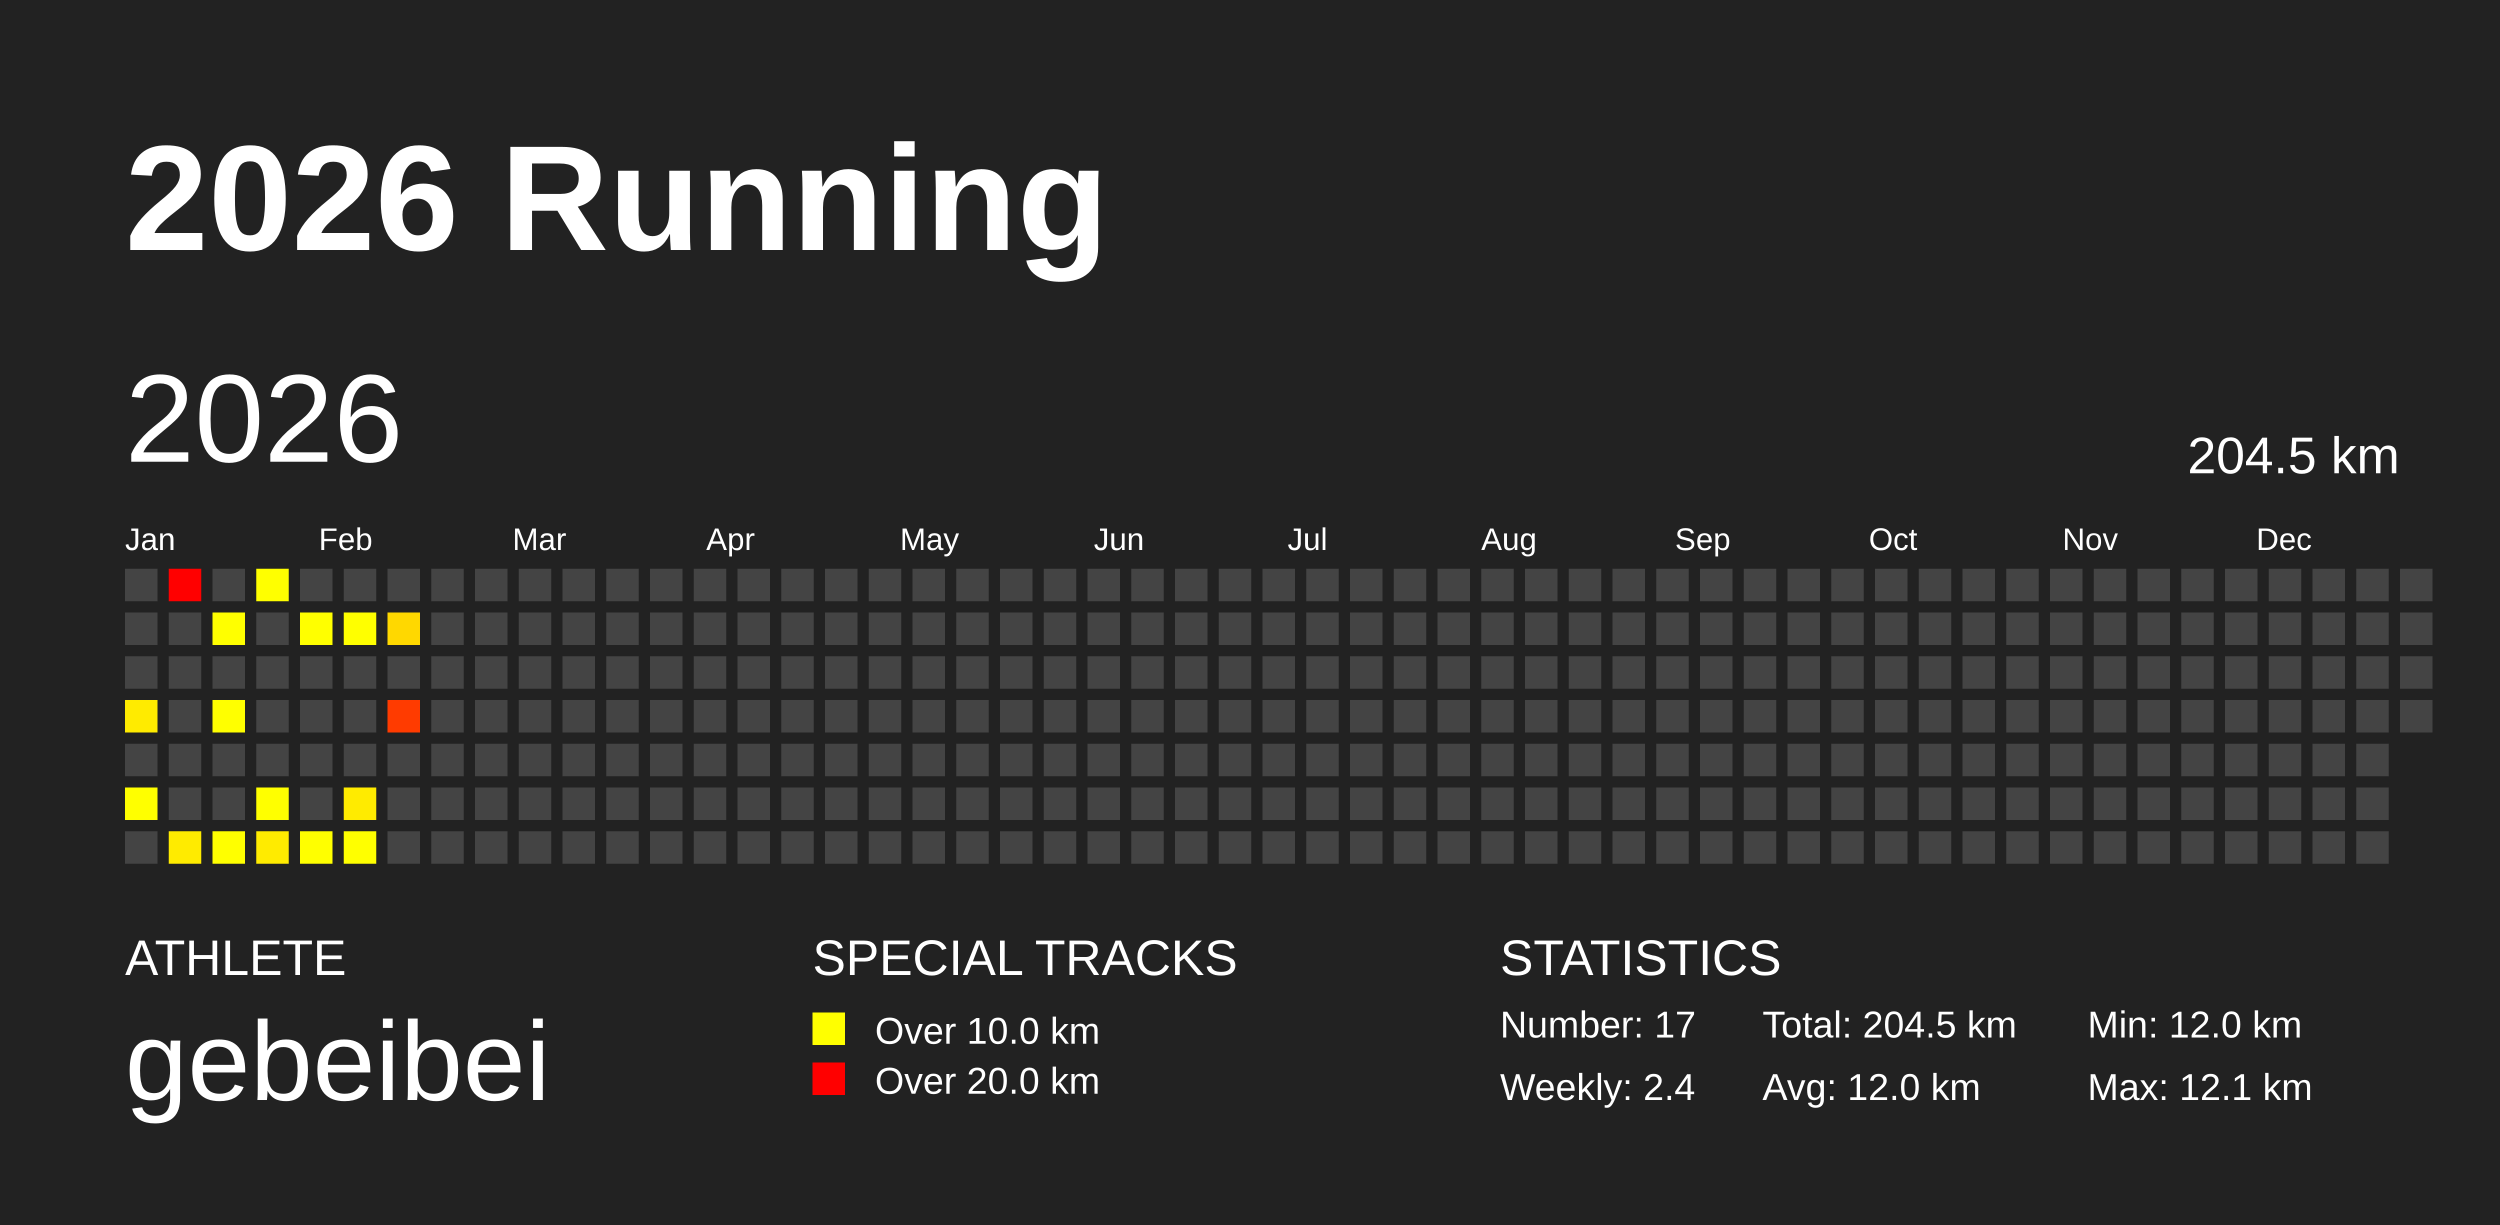
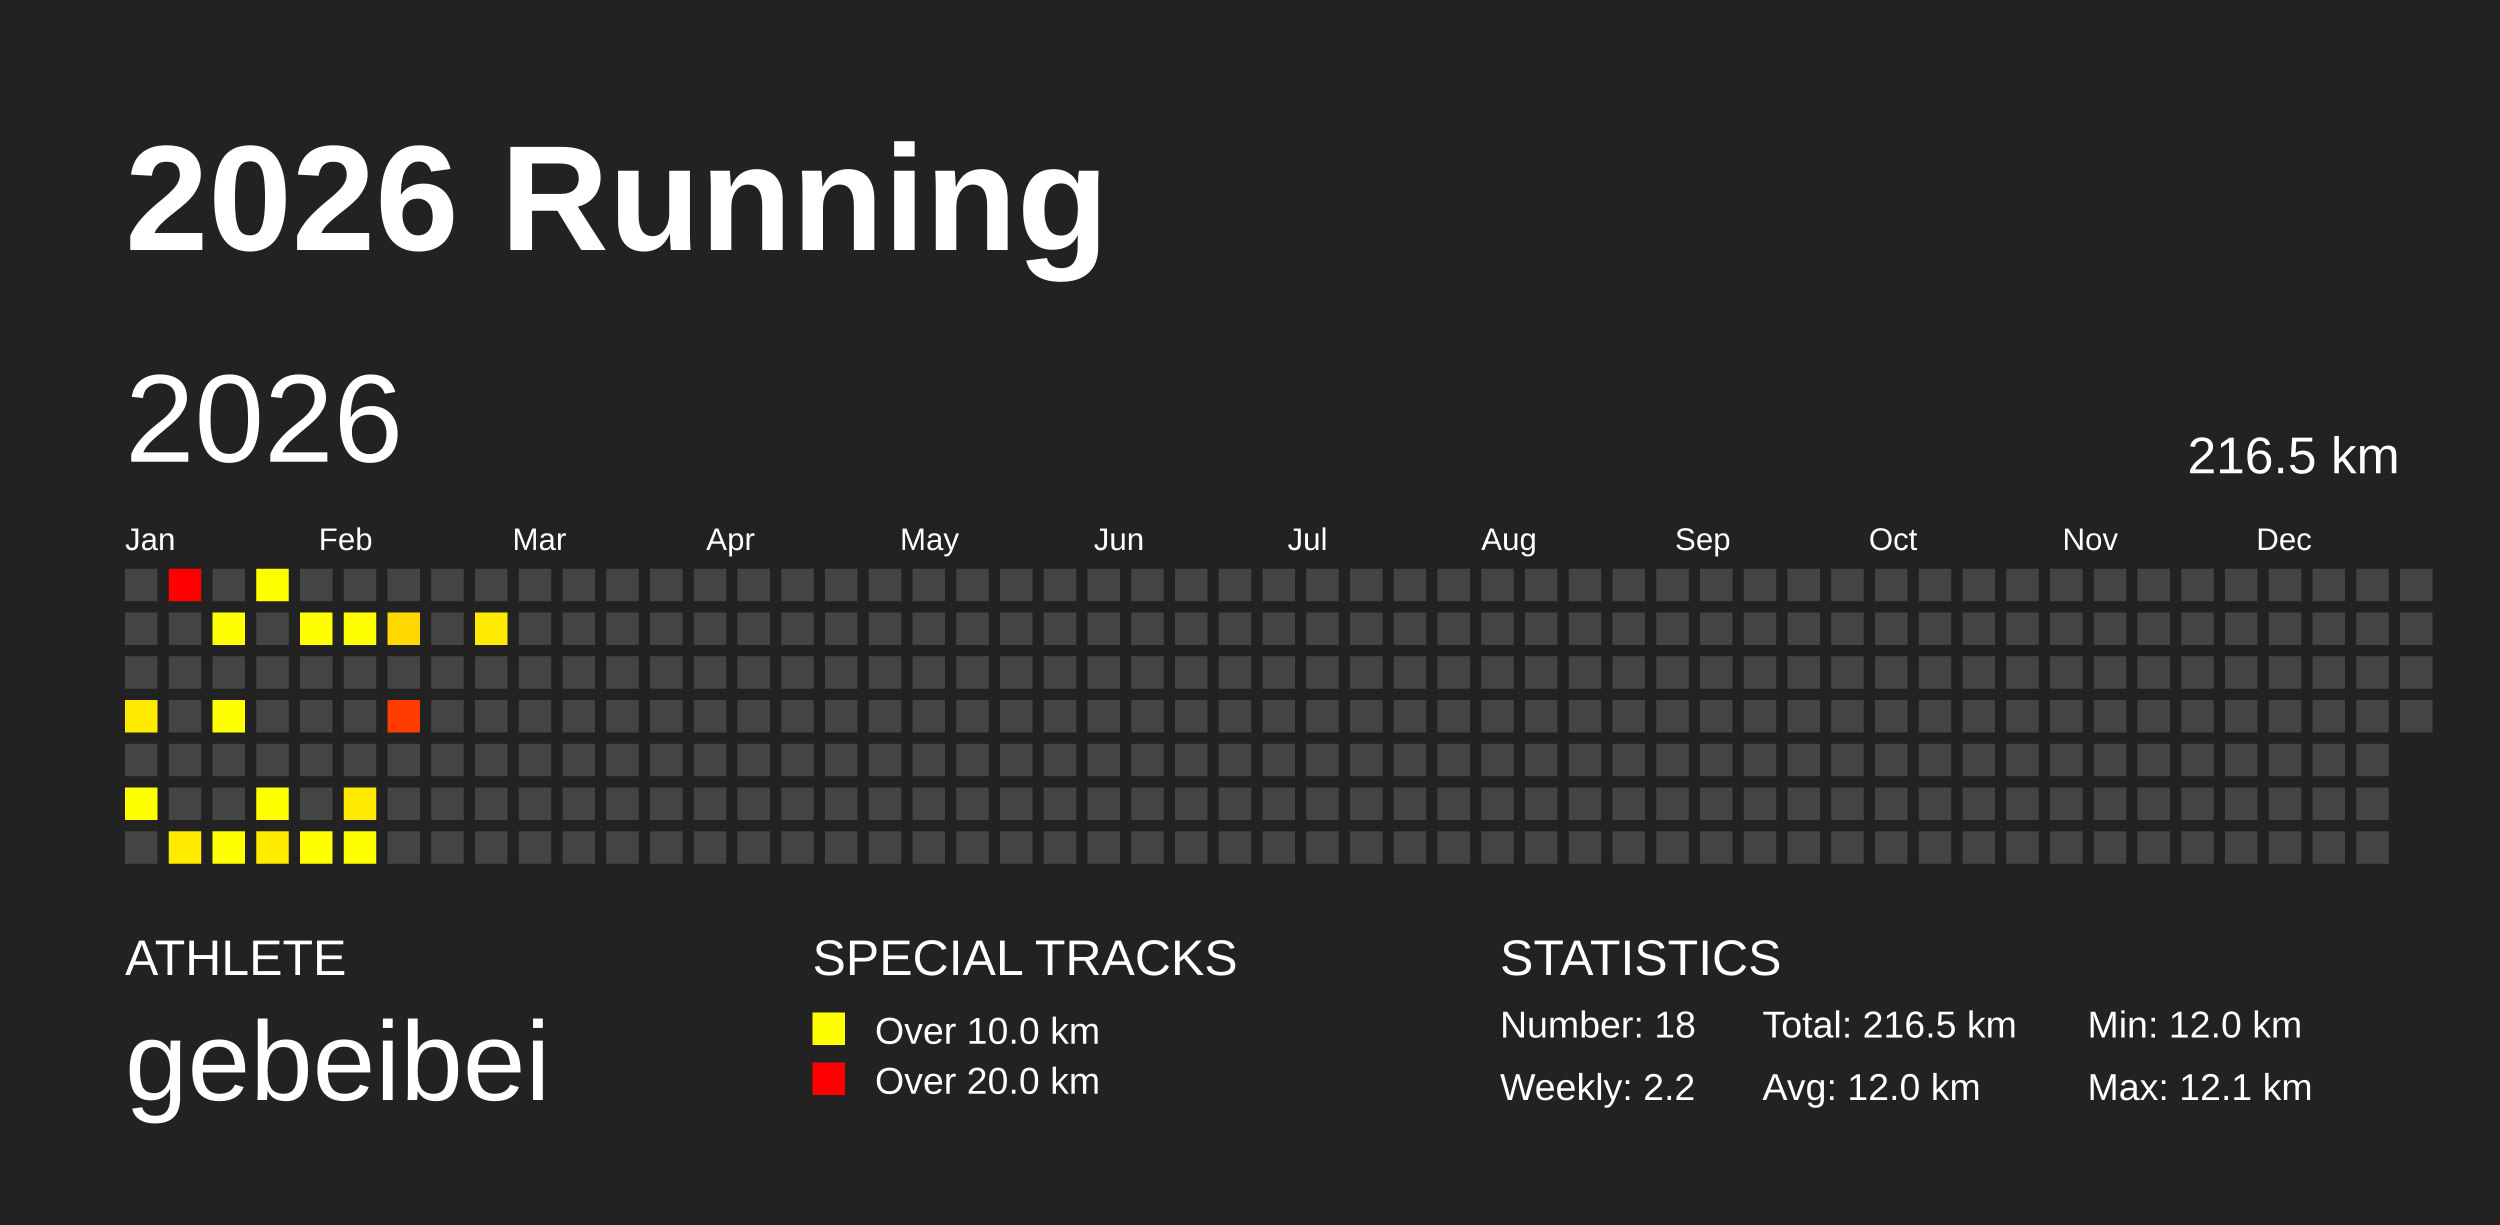
<svg xmlns="http://www.w3.org/2000/svg" baseProfile="full" height="98mm" version="1.1" viewBox="0,0,200,98" width="200mm">
  <defs />
  <rect fill="#222222" height="98" width="200" x="0" y="0" />
  <text fill="#FFFFFF" style="font-size:12px; font-family:Arial; font-weight:bold;" x="10" y="20">2026 Running</text>
  <text fill="#FFFFFF" style="font-size:4px; font-family:Arial" x="10" y="78">ATHLETE</text>
  <text fill="#FFFFFF" style="font-size:9px; font-family:Arial" x="10" y="88">gebeibei</text>
  <text fill="#FFFFFF" style="font-size:4px; font-family:Arial" x="65" y="78">SPECIAL TRACKS</text>
  <rect fill="yellow" height="2.6" width="2.6" x="65" y="81" />
  <text fill="#FFFFFF" style="font-size:3px; font-family:Arial" x="70" y="83.5">Over 10.0 km</text>
  <rect fill="red" height="2.6" width="2.6" x="65" y="85" />
  <text fill="#FFFFFF" style="font-size:3px; font-family:Arial" x="70" y="87.5">Over 20.0 km</text>
  <text fill="#FFFFFF" style="font-size:4px; font-family:Arial" x="120" y="78">STATISTICS</text>
-   <text fill="#FFFFFF" style="font-size:3px; font-family:Arial" x="120" y="83">Number: 17</text>
-   <text fill="#FFFFFF" style="font-size:3px; font-family:Arial" x="120" y="88">Weekly: 2.4</text>
-   <text fill="#FFFFFF" style="font-size:3px; font-family:Arial" x="141" y="83">Total: 204.5 km</text>
+   <text fill="#FFFFFF" style="font-size:3px; font-family:Arial" x="120" y="83">Number: 18</text>
+   <text fill="#FFFFFF" style="font-size:3px; font-family:Arial" x="120" y="88">Weekly: 2.2</text>
+   <text fill="#FFFFFF" style="font-size:3px; font-family:Arial" x="141" y="83">Total: 216.5 km</text>
  <text fill="#FFFFFF" style="font-size:3px; font-family:Arial" x="141" y="88">Avg: 12.0 km</text>
  <text fill="#FFFFFF" style="font-size:3px; font-family:Arial" x="167" y="83">Min: 12.0 km</text>
  <text fill="#FFFFFF" style="font-size:3px; font-family:Arial" x="167" y="88">Max: 12.1 km</text>
  <text dominant-baseline="hanging" fill="#FFFFFF" style="font-size:10.0px; font-family:Arial;" x="10" y="30">2026</text>
-   <text dominant-baseline="hanging" fill="#FFFFFF" style="font-size:4.125px; font-family:Arial;" x="175" y="35">204.5 km</text>
+   <text dominant-baseline="hanging" fill="#FFFFFF" style="font-size:4.125px; font-family:Arial;" x="175" y="35">216.5 km</text>
  <text fill="#FFFFFF" style="font-size:2.5px; font-family:Arial" x="10.0" y="44">Jan</text>
  <text fill="#FFFFFF" style="font-size:2.5px; font-family:Arial" x="25.5" y="44">Feb</text>
  <text fill="#FFFFFF" style="font-size:2.5px; font-family:Arial" x="41.0" y="44">Mar</text>
  <text fill="#FFFFFF" style="font-size:2.5px; font-family:Arial" x="56.5" y="44">Apr</text>
  <text fill="#FFFFFF" style="font-size:2.5px; font-family:Arial" x="72.0" y="44">May</text>
  <text fill="#FFFFFF" style="font-size:2.5px; font-family:Arial" x="87.5" y="44">Jun</text>
  <text fill="#FFFFFF" style="font-size:2.5px; font-family:Arial" x="103.0" y="44">Jul</text>
  <text fill="#FFFFFF" style="font-size:2.5px; font-family:Arial" x="118.5" y="44">Aug</text>
  <text fill="#FFFFFF" style="font-size:2.5px; font-family:Arial" x="134.0" y="44">Sep</text>
  <text fill="#FFFFFF" style="font-size:2.5px; font-family:Arial" x="149.5" y="44">Oct</text>
  <text fill="#FFFFFF" style="font-size:2.5px; font-family:Arial" x="165.0" y="44">Nov</text>
  <text fill="#FFFFFF" style="font-size:2.5px; font-family:Arial" x="180.5" y="44">Dec</text>
  <rect fill="#444444" height="2.6" width="2.6" x="10.0" y="45.5" />
  <rect fill="#444444" height="2.6" width="2.6" x="10.0" y="49.0" />
  <rect fill="#444444" height="2.6" width="2.6" x="10.0" y="52.5" />
  <rect fill="#ffeb00" height="2.6" width="2.6" x="10.0" y="56.0" />
  <rect fill="#444444" height="2.6" width="2.6" x="10.0" y="59.5" />
  <rect fill="#ffff00" height="2.6" width="2.6" x="10.0" y="63.0" />
  <rect fill="#444444" height="2.6" width="2.6" x="10.0" y="66.5" />
  <rect fill="#ff0000" height="2.6" width="2.6" x="13.5" y="45.5" />
  <rect fill="#444444" height="2.6" width="2.6" x="13.5" y="49.0" />
  <rect fill="#444444" height="2.6" width="2.6" x="13.5" y="52.5" />
  <rect fill="#444444" height="2.6" width="2.6" x="13.5" y="56.0" />
  <rect fill="#444444" height="2.6" width="2.6" x="13.5" y="59.5" />
  <rect fill="#444444" height="2.6" width="2.6" x="13.5" y="63.0" />
  <rect fill="#ffeb00" height="2.6" width="2.6" x="13.5" y="66.5" />
  <rect fill="#444444" height="2.6" width="2.6" x="17.0" y="45.5" />
  <rect fill="#ffff00" height="2.6" width="2.6" x="17.0" y="49.0" />
  <rect fill="#444444" height="2.6" width="2.6" x="17.0" y="52.5" />
  <rect fill="#ffff00" height="2.6" width="2.6" x="17.0" y="56.0" />
  <rect fill="#444444" height="2.6" width="2.6" x="17.0" y="59.5" />
  <rect fill="#444444" height="2.6" width="2.6" x="17.0" y="63.0" />
  <rect fill="#ffff00" height="2.6" width="2.6" x="17.0" y="66.5" />
  <rect fill="#ffff00" height="2.6" width="2.6" x="20.5" y="45.5" />
  <rect fill="#444444" height="2.6" width="2.6" x="20.5" y="49.0" />
  <rect fill="#444444" height="2.6" width="2.6" x="20.5" y="52.5" />
  <rect fill="#444444" height="2.6" width="2.6" x="20.5" y="56.0" />
  <rect fill="#444444" height="2.6" width="2.6" x="20.5" y="59.5" />
  <rect fill="#ffff00" height="2.6" width="2.6" x="20.5" y="63.0" />
  <rect fill="#ffeb00" height="2.6" width="2.6" x="20.5" y="66.5" />
  <rect fill="#444444" height="2.6" width="2.6" x="24.0" y="45.5" />
  <rect fill="#ffff00" height="2.6" width="2.6" x="24.0" y="49.0" />
  <rect fill="#444444" height="2.6" width="2.6" x="24.0" y="52.5" />
  <rect fill="#444444" height="2.6" width="2.6" x="24.0" y="56.0" />
  <rect fill="#444444" height="2.6" width="2.6" x="24.0" y="59.5" />
  <rect fill="#444444" height="2.6" width="2.6" x="24.0" y="63.0" />
  <rect fill="#ffff00" height="2.6" width="2.6" x="24.0" y="66.5" />
  <rect fill="#444444" height="2.6" width="2.6" x="27.5" y="45.5" />
  <rect fill="#ffff00" height="2.6" width="2.6" x="27.5" y="49.0" />
  <rect fill="#444444" height="2.6" width="2.6" x="27.5" y="52.5" />
  <rect fill="#444444" height="2.6" width="2.6" x="27.5" y="56.0" />
  <rect fill="#444444" height="2.6" width="2.6" x="27.5" y="59.5" />
  <rect fill="#ffeb00" height="2.6" width="2.6" x="27.5" y="63.0" />
  <rect fill="#ffff00" height="2.6" width="2.6" x="27.5" y="66.5" />
  <rect fill="#444444" height="2.6" width="2.6" x="31.0" y="45.5" />
  <rect fill="#ffd800" height="2.6" width="2.6" x="31.0" y="49.0" />
  <rect fill="#444444" height="2.6" width="2.6" x="31.0" y="52.5" />
  <rect fill="#ff3b00" height="2.6" width="2.6" x="31.0" y="56.0" />
  <rect fill="#444444" height="2.6" width="2.6" x="31.0" y="59.5" />
  <rect fill="#444444" height="2.6" width="2.6" x="31.0" y="63.0" />
  <rect fill="#444444" height="2.6" width="2.6" x="31.0" y="66.5" />
  <rect fill="#444444" height="2.6" width="2.6" x="34.5" y="45.5" />
  <rect fill="#444444" height="2.6" width="2.6" x="34.5" y="49.0" />
  <rect fill="#444444" height="2.6" width="2.6" x="34.5" y="52.5" />
  <rect fill="#444444" height="2.6" width="2.6" x="34.5" y="56.0" />
  <rect fill="#444444" height="2.6" width="2.6" x="34.5" y="59.5" />
  <rect fill="#444444" height="2.6" width="2.6" x="34.5" y="63.0" />
  <rect fill="#444444" height="2.6" width="2.6" x="34.5" y="66.5" />
  <rect fill="#444444" height="2.6" width="2.6" x="38.0" y="45.5" />
-   <rect fill="#444444" height="2.6" width="2.6" x="38.0" y="49.0" />
+   <rect fill="#ffeb00" height="2.6" width="2.6" x="38.0" y="49.0" />
  <rect fill="#444444" height="2.6" width="2.6" x="38.0" y="52.5" />
  <rect fill="#444444" height="2.6" width="2.6" x="38.0" y="56.0" />
  <rect fill="#444444" height="2.6" width="2.6" x="38.0" y="59.5" />
  <rect fill="#444444" height="2.6" width="2.6" x="38.0" y="63.0" />
  <rect fill="#444444" height="2.6" width="2.6" x="38.0" y="66.5" />
  <rect fill="#444444" height="2.6" width="2.6" x="41.5" y="45.5" />
  <rect fill="#444444" height="2.6" width="2.6" x="41.5" y="49.0" />
  <rect fill="#444444" height="2.6" width="2.6" x="41.5" y="52.5" />
  <rect fill="#444444" height="2.6" width="2.6" x="41.5" y="56.0" />
  <rect fill="#444444" height="2.6" width="2.6" x="41.5" y="59.5" />
  <rect fill="#444444" height="2.6" width="2.6" x="41.5" y="63.0" />
  <rect fill="#444444" height="2.6" width="2.6" x="41.5" y="66.5" />
  <rect fill="#444444" height="2.6" width="2.6" x="45.0" y="45.5" />
  <rect fill="#444444" height="2.6" width="2.6" x="45.0" y="49.0" />
  <rect fill="#444444" height="2.6" width="2.6" x="45.0" y="52.5" />
  <rect fill="#444444" height="2.6" width="2.6" x="45.0" y="56.0" />
  <rect fill="#444444" height="2.6" width="2.6" x="45.0" y="59.5" />
  <rect fill="#444444" height="2.6" width="2.6" x="45.0" y="63.0" />
  <rect fill="#444444" height="2.6" width="2.6" x="45.0" y="66.5" />
  <rect fill="#444444" height="2.6" width="2.6" x="48.5" y="45.5" />
  <rect fill="#444444" height="2.6" width="2.6" x="48.5" y="49.0" />
  <rect fill="#444444" height="2.6" width="2.6" x="48.5" y="52.5" />
  <rect fill="#444444" height="2.6" width="2.6" x="48.5" y="56.0" />
  <rect fill="#444444" height="2.6" width="2.6" x="48.5" y="59.5" />
  <rect fill="#444444" height="2.6" width="2.6" x="48.5" y="63.0" />
  <rect fill="#444444" height="2.6" width="2.6" x="48.5" y="66.5" />
  <rect fill="#444444" height="2.6" width="2.6" x="52.0" y="45.5" />
  <rect fill="#444444" height="2.6" width="2.6" x="52.0" y="49.0" />
  <rect fill="#444444" height="2.6" width="2.6" x="52.0" y="52.5" />
  <rect fill="#444444" height="2.6" width="2.6" x="52.0" y="56.0" />
  <rect fill="#444444" height="2.6" width="2.6" x="52.0" y="59.5" />
  <rect fill="#444444" height="2.6" width="2.6" x="52.0" y="63.0" />
  <rect fill="#444444" height="2.6" width="2.6" x="52.0" y="66.5" />
  <rect fill="#444444" height="2.6" width="2.6" x="55.5" y="45.5" />
  <rect fill="#444444" height="2.6" width="2.6" x="55.5" y="49.0" />
  <rect fill="#444444" height="2.6" width="2.6" x="55.5" y="52.5" />
  <rect fill="#444444" height="2.6" width="2.6" x="55.5" y="56.0" />
  <rect fill="#444444" height="2.6" width="2.6" x="55.5" y="59.5" />
  <rect fill="#444444" height="2.6" width="2.6" x="55.5" y="63.0" />
  <rect fill="#444444" height="2.6" width="2.6" x="55.5" y="66.5" />
  <rect fill="#444444" height="2.6" width="2.6" x="59.0" y="45.5" />
  <rect fill="#444444" height="2.6" width="2.6" x="59.0" y="49.0" />
  <rect fill="#444444" height="2.6" width="2.6" x="59.0" y="52.5" />
  <rect fill="#444444" height="2.6" width="2.6" x="59.0" y="56.0" />
  <rect fill="#444444" height="2.6" width="2.6" x="59.0" y="59.5" />
  <rect fill="#444444" height="2.6" width="2.6" x="59.0" y="63.0" />
  <rect fill="#444444" height="2.6" width="2.6" x="59.0" y="66.5" />
  <rect fill="#444444" height="2.6" width="2.6" x="62.5" y="45.5" />
  <rect fill="#444444" height="2.6" width="2.6" x="62.5" y="49.0" />
  <rect fill="#444444" height="2.6" width="2.6" x="62.5" y="52.5" />
  <rect fill="#444444" height="2.6" width="2.6" x="62.5" y="56.0" />
  <rect fill="#444444" height="2.6" width="2.6" x="62.5" y="59.5" />
  <rect fill="#444444" height="2.6" width="2.6" x="62.5" y="63.0" />
  <rect fill="#444444" height="2.6" width="2.6" x="62.5" y="66.5" />
  <rect fill="#444444" height="2.6" width="2.6" x="66.0" y="45.5" />
  <rect fill="#444444" height="2.6" width="2.6" x="66.0" y="49.0" />
  <rect fill="#444444" height="2.6" width="2.6" x="66.0" y="52.5" />
  <rect fill="#444444" height="2.6" width="2.6" x="66.0" y="56.0" />
  <rect fill="#444444" height="2.6" width="2.6" x="66.0" y="59.5" />
  <rect fill="#444444" height="2.6" width="2.6" x="66.0" y="63.0" />
  <rect fill="#444444" height="2.6" width="2.6" x="66.0" y="66.5" />
  <rect fill="#444444" height="2.6" width="2.6" x="69.5" y="45.5" />
  <rect fill="#444444" height="2.6" width="2.6" x="69.5" y="49.0" />
  <rect fill="#444444" height="2.6" width="2.6" x="69.5" y="52.5" />
  <rect fill="#444444" height="2.6" width="2.6" x="69.5" y="56.0" />
  <rect fill="#444444" height="2.6" width="2.6" x="69.5" y="59.5" />
  <rect fill="#444444" height="2.6" width="2.6" x="69.5" y="63.0" />
  <rect fill="#444444" height="2.6" width="2.6" x="69.5" y="66.5" />
  <rect fill="#444444" height="2.6" width="2.6" x="73.0" y="45.5" />
  <rect fill="#444444" height="2.6" width="2.6" x="73.0" y="49.0" />
  <rect fill="#444444" height="2.6" width="2.6" x="73.0" y="52.5" />
  <rect fill="#444444" height="2.6" width="2.6" x="73.0" y="56.0" />
  <rect fill="#444444" height="2.6" width="2.6" x="73.0" y="59.5" />
  <rect fill="#444444" height="2.6" width="2.6" x="73.0" y="63.0" />
  <rect fill="#444444" height="2.6" width="2.6" x="73.0" y="66.5" />
  <rect fill="#444444" height="2.6" width="2.6" x="76.5" y="45.5" />
  <rect fill="#444444" height="2.6" width="2.6" x="76.5" y="49.0" />
  <rect fill="#444444" height="2.6" width="2.6" x="76.5" y="52.5" />
  <rect fill="#444444" height="2.6" width="2.6" x="76.5" y="56.0" />
  <rect fill="#444444" height="2.6" width="2.6" x="76.5" y="59.5" />
  <rect fill="#444444" height="2.6" width="2.6" x="76.5" y="63.0" />
  <rect fill="#444444" height="2.6" width="2.6" x="76.5" y="66.5" />
  <rect fill="#444444" height="2.6" width="2.6" x="80.0" y="45.5" />
  <rect fill="#444444" height="2.6" width="2.6" x="80.0" y="49.0" />
  <rect fill="#444444" height="2.6" width="2.6" x="80.0" y="52.5" />
  <rect fill="#444444" height="2.6" width="2.6" x="80.0" y="56.0" />
  <rect fill="#444444" height="2.6" width="2.6" x="80.0" y="59.5" />
  <rect fill="#444444" height="2.6" width="2.6" x="80.0" y="63.0" />
  <rect fill="#444444" height="2.6" width="2.6" x="80.0" y="66.5" />
  <rect fill="#444444" height="2.6" width="2.6" x="83.5" y="45.5" />
  <rect fill="#444444" height="2.6" width="2.6" x="83.5" y="49.0" />
  <rect fill="#444444" height="2.6" width="2.6" x="83.5" y="52.5" />
  <rect fill="#444444" height="2.6" width="2.6" x="83.5" y="56.0" />
  <rect fill="#444444" height="2.6" width="2.6" x="83.5" y="59.5" />
  <rect fill="#444444" height="2.6" width="2.6" x="83.5" y="63.0" />
  <rect fill="#444444" height="2.6" width="2.6" x="83.5" y="66.5" />
  <rect fill="#444444" height="2.6" width="2.6" x="87.0" y="45.5" />
  <rect fill="#444444" height="2.6" width="2.6" x="87.0" y="49.0" />
  <rect fill="#444444" height="2.6" width="2.6" x="87.0" y="52.5" />
  <rect fill="#444444" height="2.6" width="2.6" x="87.0" y="56.0" />
  <rect fill="#444444" height="2.6" width="2.6" x="87.0" y="59.5" />
  <rect fill="#444444" height="2.6" width="2.6" x="87.0" y="63.0" />
  <rect fill="#444444" height="2.6" width="2.6" x="87.0" y="66.5" />
  <rect fill="#444444" height="2.6" width="2.6" x="90.5" y="45.5" />
  <rect fill="#444444" height="2.6" width="2.6" x="90.5" y="49.0" />
  <rect fill="#444444" height="2.6" width="2.6" x="90.5" y="52.5" />
  <rect fill="#444444" height="2.6" width="2.6" x="90.5" y="56.0" />
  <rect fill="#444444" height="2.6" width="2.6" x="90.5" y="59.5" />
  <rect fill="#444444" height="2.6" width="2.6" x="90.5" y="63.0" />
  <rect fill="#444444" height="2.6" width="2.6" x="90.5" y="66.5" />
  <rect fill="#444444" height="2.6" width="2.6" x="94.0" y="45.5" />
  <rect fill="#444444" height="2.6" width="2.6" x="94.0" y="49.0" />
  <rect fill="#444444" height="2.6" width="2.6" x="94.0" y="52.5" />
  <rect fill="#444444" height="2.6" width="2.6" x="94.0" y="56.0" />
  <rect fill="#444444" height="2.6" width="2.6" x="94.0" y="59.5" />
  <rect fill="#444444" height="2.6" width="2.6" x="94.0" y="63.0" />
  <rect fill="#444444" height="2.6" width="2.6" x="94.0" y="66.5" />
  <rect fill="#444444" height="2.6" width="2.6" x="97.5" y="45.5" />
  <rect fill="#444444" height="2.6" width="2.6" x="97.5" y="49.0" />
  <rect fill="#444444" height="2.6" width="2.6" x="97.5" y="52.5" />
  <rect fill="#444444" height="2.6" width="2.6" x="97.5" y="56.0" />
  <rect fill="#444444" height="2.6" width="2.6" x="97.5" y="59.5" />
  <rect fill="#444444" height="2.6" width="2.6" x="97.5" y="63.0" />
  <rect fill="#444444" height="2.6" width="2.6" x="97.5" y="66.5" />
  <rect fill="#444444" height="2.6" width="2.6" x="101.0" y="45.5" />
  <rect fill="#444444" height="2.6" width="2.6" x="101.0" y="49.0" />
  <rect fill="#444444" height="2.6" width="2.6" x="101.0" y="52.5" />
  <rect fill="#444444" height="2.6" width="2.6" x="101.0" y="56.0" />
  <rect fill="#444444" height="2.6" width="2.6" x="101.0" y="59.5" />
  <rect fill="#444444" height="2.6" width="2.6" x="101.0" y="63.0" />
  <rect fill="#444444" height="2.6" width="2.6" x="101.0" y="66.5" />
  <rect fill="#444444" height="2.6" width="2.6" x="104.5" y="45.5" />
  <rect fill="#444444" height="2.6" width="2.6" x="104.5" y="49.0" />
  <rect fill="#444444" height="2.6" width="2.6" x="104.5" y="52.5" />
  <rect fill="#444444" height="2.6" width="2.6" x="104.5" y="56.0" />
  <rect fill="#444444" height="2.6" width="2.6" x="104.5" y="59.5" />
  <rect fill="#444444" height="2.6" width="2.6" x="104.5" y="63.0" />
  <rect fill="#444444" height="2.6" width="2.6" x="104.5" y="66.5" />
  <rect fill="#444444" height="2.6" width="2.6" x="108.0" y="45.5" />
  <rect fill="#444444" height="2.6" width="2.6" x="108.0" y="49.0" />
  <rect fill="#444444" height="2.6" width="2.6" x="108.0" y="52.5" />
  <rect fill="#444444" height="2.6" width="2.6" x="108.0" y="56.0" />
  <rect fill="#444444" height="2.6" width="2.6" x="108.0" y="59.5" />
  <rect fill="#444444" height="2.6" width="2.6" x="108.0" y="63.0" />
  <rect fill="#444444" height="2.6" width="2.6" x="108.0" y="66.5" />
  <rect fill="#444444" height="2.6" width="2.6" x="111.5" y="45.5" />
  <rect fill="#444444" height="2.6" width="2.6" x="111.5" y="49.0" />
  <rect fill="#444444" height="2.6" width="2.6" x="111.5" y="52.5" />
  <rect fill="#444444" height="2.6" width="2.6" x="111.5" y="56.0" />
  <rect fill="#444444" height="2.6" width="2.6" x="111.5" y="59.5" />
  <rect fill="#444444" height="2.6" width="2.6" x="111.5" y="63.0" />
  <rect fill="#444444" height="2.6" width="2.6" x="111.5" y="66.5" />
  <rect fill="#444444" height="2.6" width="2.6" x="115.0" y="45.5" />
  <rect fill="#444444" height="2.6" width="2.6" x="115.0" y="49.0" />
  <rect fill="#444444" height="2.6" width="2.6" x="115.0" y="52.5" />
  <rect fill="#444444" height="2.6" width="2.6" x="115.0" y="56.0" />
  <rect fill="#444444" height="2.6" width="2.6" x="115.0" y="59.5" />
  <rect fill="#444444" height="2.6" width="2.6" x="115.0" y="63.0" />
  <rect fill="#444444" height="2.6" width="2.6" x="115.0" y="66.5" />
  <rect fill="#444444" height="2.6" width="2.6" x="118.5" y="45.5" />
  <rect fill="#444444" height="2.6" width="2.6" x="118.5" y="49.0" />
  <rect fill="#444444" height="2.6" width="2.6" x="118.5" y="52.5" />
  <rect fill="#444444" height="2.6" width="2.6" x="118.5" y="56.0" />
  <rect fill="#444444" height="2.6" width="2.6" x="118.5" y="59.5" />
  <rect fill="#444444" height="2.6" width="2.6" x="118.5" y="63.0" />
  <rect fill="#444444" height="2.6" width="2.6" x="118.5" y="66.5" />
  <rect fill="#444444" height="2.6" width="2.6" x="122.0" y="45.5" />
  <rect fill="#444444" height="2.6" width="2.6" x="122.0" y="49.0" />
  <rect fill="#444444" height="2.6" width="2.6" x="122.0" y="52.5" />
  <rect fill="#444444" height="2.6" width="2.6" x="122.0" y="56.0" />
  <rect fill="#444444" height="2.6" width="2.6" x="122.0" y="59.5" />
  <rect fill="#444444" height="2.6" width="2.6" x="122.0" y="63.0" />
  <rect fill="#444444" height="2.6" width="2.6" x="122.0" y="66.5" />
  <rect fill="#444444" height="2.6" width="2.6" x="125.5" y="45.5" />
  <rect fill="#444444" height="2.6" width="2.6" x="125.5" y="49.0" />
  <rect fill="#444444" height="2.6" width="2.6" x="125.5" y="52.5" />
  <rect fill="#444444" height="2.6" width="2.6" x="125.5" y="56.0" />
  <rect fill="#444444" height="2.6" width="2.6" x="125.5" y="59.5" />
  <rect fill="#444444" height="2.6" width="2.6" x="125.5" y="63.0" />
  <rect fill="#444444" height="2.6" width="2.6" x="125.5" y="66.5" />
  <rect fill="#444444" height="2.6" width="2.6" x="129.0" y="45.5" />
  <rect fill="#444444" height="2.6" width="2.6" x="129.0" y="49.0" />
  <rect fill="#444444" height="2.6" width="2.6" x="129.0" y="52.5" />
  <rect fill="#444444" height="2.6" width="2.6" x="129.0" y="56.0" />
  <rect fill="#444444" height="2.6" width="2.6" x="129.0" y="59.5" />
  <rect fill="#444444" height="2.6" width="2.6" x="129.0" y="63.0" />
  <rect fill="#444444" height="2.6" width="2.6" x="129.0" y="66.5" />
  <rect fill="#444444" height="2.6" width="2.6" x="132.5" y="45.5" />
  <rect fill="#444444" height="2.6" width="2.6" x="132.5" y="49.0" />
  <rect fill="#444444" height="2.6" width="2.6" x="132.5" y="52.5" />
  <rect fill="#444444" height="2.6" width="2.6" x="132.5" y="56.0" />
  <rect fill="#444444" height="2.6" width="2.6" x="132.5" y="59.5" />
  <rect fill="#444444" height="2.6" width="2.6" x="132.5" y="63.0" />
  <rect fill="#444444" height="2.6" width="2.6" x="132.5" y="66.5" />
  <rect fill="#444444" height="2.6" width="2.6" x="136.0" y="45.5" />
  <rect fill="#444444" height="2.6" width="2.6" x="136.0" y="49.0" />
  <rect fill="#444444" height="2.6" width="2.6" x="136.0" y="52.5" />
  <rect fill="#444444" height="2.6" width="2.6" x="136.0" y="56.0" />
  <rect fill="#444444" height="2.6" width="2.6" x="136.0" y="59.5" />
  <rect fill="#444444" height="2.6" width="2.6" x="136.0" y="63.0" />
  <rect fill="#444444" height="2.6" width="2.6" x="136.0" y="66.5" />
  <rect fill="#444444" height="2.6" width="2.6" x="139.5" y="45.5" />
  <rect fill="#444444" height="2.6" width="2.6" x="139.5" y="49.0" />
  <rect fill="#444444" height="2.6" width="2.6" x="139.5" y="52.5" />
  <rect fill="#444444" height="2.6" width="2.6" x="139.5" y="56.0" />
  <rect fill="#444444" height="2.6" width="2.6" x="139.5" y="59.5" />
  <rect fill="#444444" height="2.6" width="2.6" x="139.5" y="63.0" />
  <rect fill="#444444" height="2.6" width="2.6" x="139.5" y="66.5" />
  <rect fill="#444444" height="2.6" width="2.6" x="143.0" y="45.5" />
  <rect fill="#444444" height="2.6" width="2.6" x="143.0" y="49.0" />
  <rect fill="#444444" height="2.6" width="2.6" x="143.0" y="52.5" />
  <rect fill="#444444" height="2.6" width="2.6" x="143.0" y="56.0" />
  <rect fill="#444444" height="2.6" width="2.6" x="143.0" y="59.5" />
  <rect fill="#444444" height="2.6" width="2.6" x="143.0" y="63.0" />
  <rect fill="#444444" height="2.6" width="2.6" x="143.0" y="66.5" />
  <rect fill="#444444" height="2.6" width="2.6" x="146.5" y="45.5" />
  <rect fill="#444444" height="2.6" width="2.6" x="146.5" y="49.0" />
  <rect fill="#444444" height="2.6" width="2.6" x="146.5" y="52.5" />
  <rect fill="#444444" height="2.6" width="2.6" x="146.5" y="56.0" />
  <rect fill="#444444" height="2.6" width="2.6" x="146.5" y="59.5" />
  <rect fill="#444444" height="2.6" width="2.6" x="146.5" y="63.0" />
  <rect fill="#444444" height="2.6" width="2.6" x="146.5" y="66.5" />
  <rect fill="#444444" height="2.6" width="2.6" x="150.0" y="45.5" />
  <rect fill="#444444" height="2.6" width="2.6" x="150.0" y="49.0" />
  <rect fill="#444444" height="2.6" width="2.6" x="150.0" y="52.5" />
  <rect fill="#444444" height="2.6" width="2.6" x="150.0" y="56.0" />
  <rect fill="#444444" height="2.6" width="2.6" x="150.0" y="59.5" />
  <rect fill="#444444" height="2.6" width="2.6" x="150.0" y="63.0" />
  <rect fill="#444444" height="2.6" width="2.6" x="150.0" y="66.5" />
  <rect fill="#444444" height="2.6" width="2.6" x="153.5" y="45.5" />
  <rect fill="#444444" height="2.6" width="2.6" x="153.5" y="49.0" />
  <rect fill="#444444" height="2.6" width="2.6" x="153.5" y="52.5" />
  <rect fill="#444444" height="2.6" width="2.6" x="153.5" y="56.0" />
  <rect fill="#444444" height="2.6" width="2.6" x="153.5" y="59.5" />
  <rect fill="#444444" height="2.6" width="2.6" x="153.5" y="63.0" />
  <rect fill="#444444" height="2.6" width="2.6" x="153.5" y="66.5" />
  <rect fill="#444444" height="2.6" width="2.6" x="157.0" y="45.5" />
  <rect fill="#444444" height="2.6" width="2.6" x="157.0" y="49.0" />
  <rect fill="#444444" height="2.6" width="2.6" x="157.0" y="52.5" />
  <rect fill="#444444" height="2.6" width="2.6" x="157.0" y="56.0" />
  <rect fill="#444444" height="2.6" width="2.6" x="157.0" y="59.5" />
  <rect fill="#444444" height="2.6" width="2.6" x="157.0" y="63.0" />
  <rect fill="#444444" height="2.6" width="2.6" x="157.0" y="66.5" />
  <rect fill="#444444" height="2.6" width="2.6" x="160.5" y="45.5" />
  <rect fill="#444444" height="2.6" width="2.6" x="160.5" y="49.0" />
  <rect fill="#444444" height="2.6" width="2.6" x="160.5" y="52.5" />
  <rect fill="#444444" height="2.6" width="2.6" x="160.5" y="56.0" />
  <rect fill="#444444" height="2.6" width="2.6" x="160.5" y="59.5" />
  <rect fill="#444444" height="2.6" width="2.6" x="160.5" y="63.0" />
  <rect fill="#444444" height="2.6" width="2.6" x="160.5" y="66.5" />
  <rect fill="#444444" height="2.6" width="2.6" x="164.0" y="45.5" />
  <rect fill="#444444" height="2.6" width="2.6" x="164.0" y="49.0" />
  <rect fill="#444444" height="2.6" width="2.6" x="164.0" y="52.5" />
  <rect fill="#444444" height="2.6" width="2.6" x="164.0" y="56.0" />
  <rect fill="#444444" height="2.6" width="2.6" x="164.0" y="59.5" />
  <rect fill="#444444" height="2.6" width="2.6" x="164.0" y="63.0" />
  <rect fill="#444444" height="2.6" width="2.6" x="164.0" y="66.5" />
  <rect fill="#444444" height="2.6" width="2.6" x="167.5" y="45.5" />
  <rect fill="#444444" height="2.6" width="2.6" x="167.5" y="49.0" />
  <rect fill="#444444" height="2.6" width="2.6" x="167.5" y="52.5" />
  <rect fill="#444444" height="2.6" width="2.6" x="167.5" y="56.0" />
  <rect fill="#444444" height="2.6" width="2.6" x="167.5" y="59.5" />
  <rect fill="#444444" height="2.6" width="2.6" x="167.5" y="63.0" />
  <rect fill="#444444" height="2.6" width="2.6" x="167.5" y="66.5" />
  <rect fill="#444444" height="2.6" width="2.6" x="171.0" y="45.5" />
  <rect fill="#444444" height="2.6" width="2.6" x="171.0" y="49.0" />
  <rect fill="#444444" height="2.6" width="2.6" x="171.0" y="52.5" />
  <rect fill="#444444" height="2.6" width="2.6" x="171.0" y="56.0" />
  <rect fill="#444444" height="2.6" width="2.6" x="171.0" y="59.5" />
  <rect fill="#444444" height="2.6" width="2.6" x="171.0" y="63.0" />
  <rect fill="#444444" height="2.6" width="2.6" x="171.0" y="66.5" />
  <rect fill="#444444" height="2.6" width="2.6" x="174.5" y="45.5" />
  <rect fill="#444444" height="2.6" width="2.6" x="174.5" y="49.0" />
  <rect fill="#444444" height="2.6" width="2.6" x="174.5" y="52.5" />
  <rect fill="#444444" height="2.6" width="2.6" x="174.5" y="56.0" />
  <rect fill="#444444" height="2.6" width="2.6" x="174.5" y="59.5" />
  <rect fill="#444444" height="2.6" width="2.6" x="174.5" y="63.0" />
  <rect fill="#444444" height="2.6" width="2.6" x="174.5" y="66.5" />
  <rect fill="#444444" height="2.6" width="2.6" x="178.0" y="45.5" />
  <rect fill="#444444" height="2.6" width="2.6" x="178.0" y="49.0" />
  <rect fill="#444444" height="2.6" width="2.6" x="178.0" y="52.5" />
  <rect fill="#444444" height="2.6" width="2.6" x="178.0" y="56.0" />
  <rect fill="#444444" height="2.6" width="2.6" x="178.0" y="59.5" />
  <rect fill="#444444" height="2.6" width="2.6" x="178.0" y="63.0" />
  <rect fill="#444444" height="2.6" width="2.6" x="178.0" y="66.5" />
  <rect fill="#444444" height="2.6" width="2.6" x="181.5" y="45.5" />
  <rect fill="#444444" height="2.6" width="2.6" x="181.5" y="49.0" />
  <rect fill="#444444" height="2.6" width="2.6" x="181.5" y="52.5" />
  <rect fill="#444444" height="2.6" width="2.6" x="181.5" y="56.0" />
  <rect fill="#444444" height="2.6" width="2.6" x="181.5" y="59.5" />
  <rect fill="#444444" height="2.6" width="2.6" x="181.5" y="63.0" />
  <rect fill="#444444" height="2.6" width="2.6" x="181.5" y="66.5" />
  <rect fill="#444444" height="2.6" width="2.6" x="185.0" y="45.5" />
  <rect fill="#444444" height="2.6" width="2.6" x="185.0" y="49.0" />
  <rect fill="#444444" height="2.6" width="2.6" x="185.0" y="52.5" />
  <rect fill="#444444" height="2.6" width="2.6" x="185.0" y="56.0" />
  <rect fill="#444444" height="2.6" width="2.6" x="185.0" y="59.5" />
  <rect fill="#444444" height="2.6" width="2.6" x="185.0" y="63.0" />
  <rect fill="#444444" height="2.6" width="2.6" x="185.0" y="66.5" />
  <rect fill="#444444" height="2.6" width="2.6" x="188.5" y="45.5" />
  <rect fill="#444444" height="2.6" width="2.6" x="188.5" y="49.0" />
  <rect fill="#444444" height="2.6" width="2.6" x="188.5" y="52.5" />
  <rect fill="#444444" height="2.6" width="2.6" x="188.5" y="56.0" />
  <rect fill="#444444" height="2.6" width="2.6" x="188.5" y="59.5" />
  <rect fill="#444444" height="2.6" width="2.6" x="188.5" y="63.0" />
  <rect fill="#444444" height="2.6" width="2.6" x="188.5" y="66.5" />
  <rect fill="#444444" height="2.6" width="2.6" x="192.0" y="45.5" />
  <rect fill="#444444" height="2.6" width="2.6" x="192.0" y="49.0" />
  <rect fill="#444444" height="2.6" width="2.6" x="192.0" y="52.5" />
  <rect fill="#444444" height="2.6" width="2.6" x="192.0" y="56.0" />
</svg>
